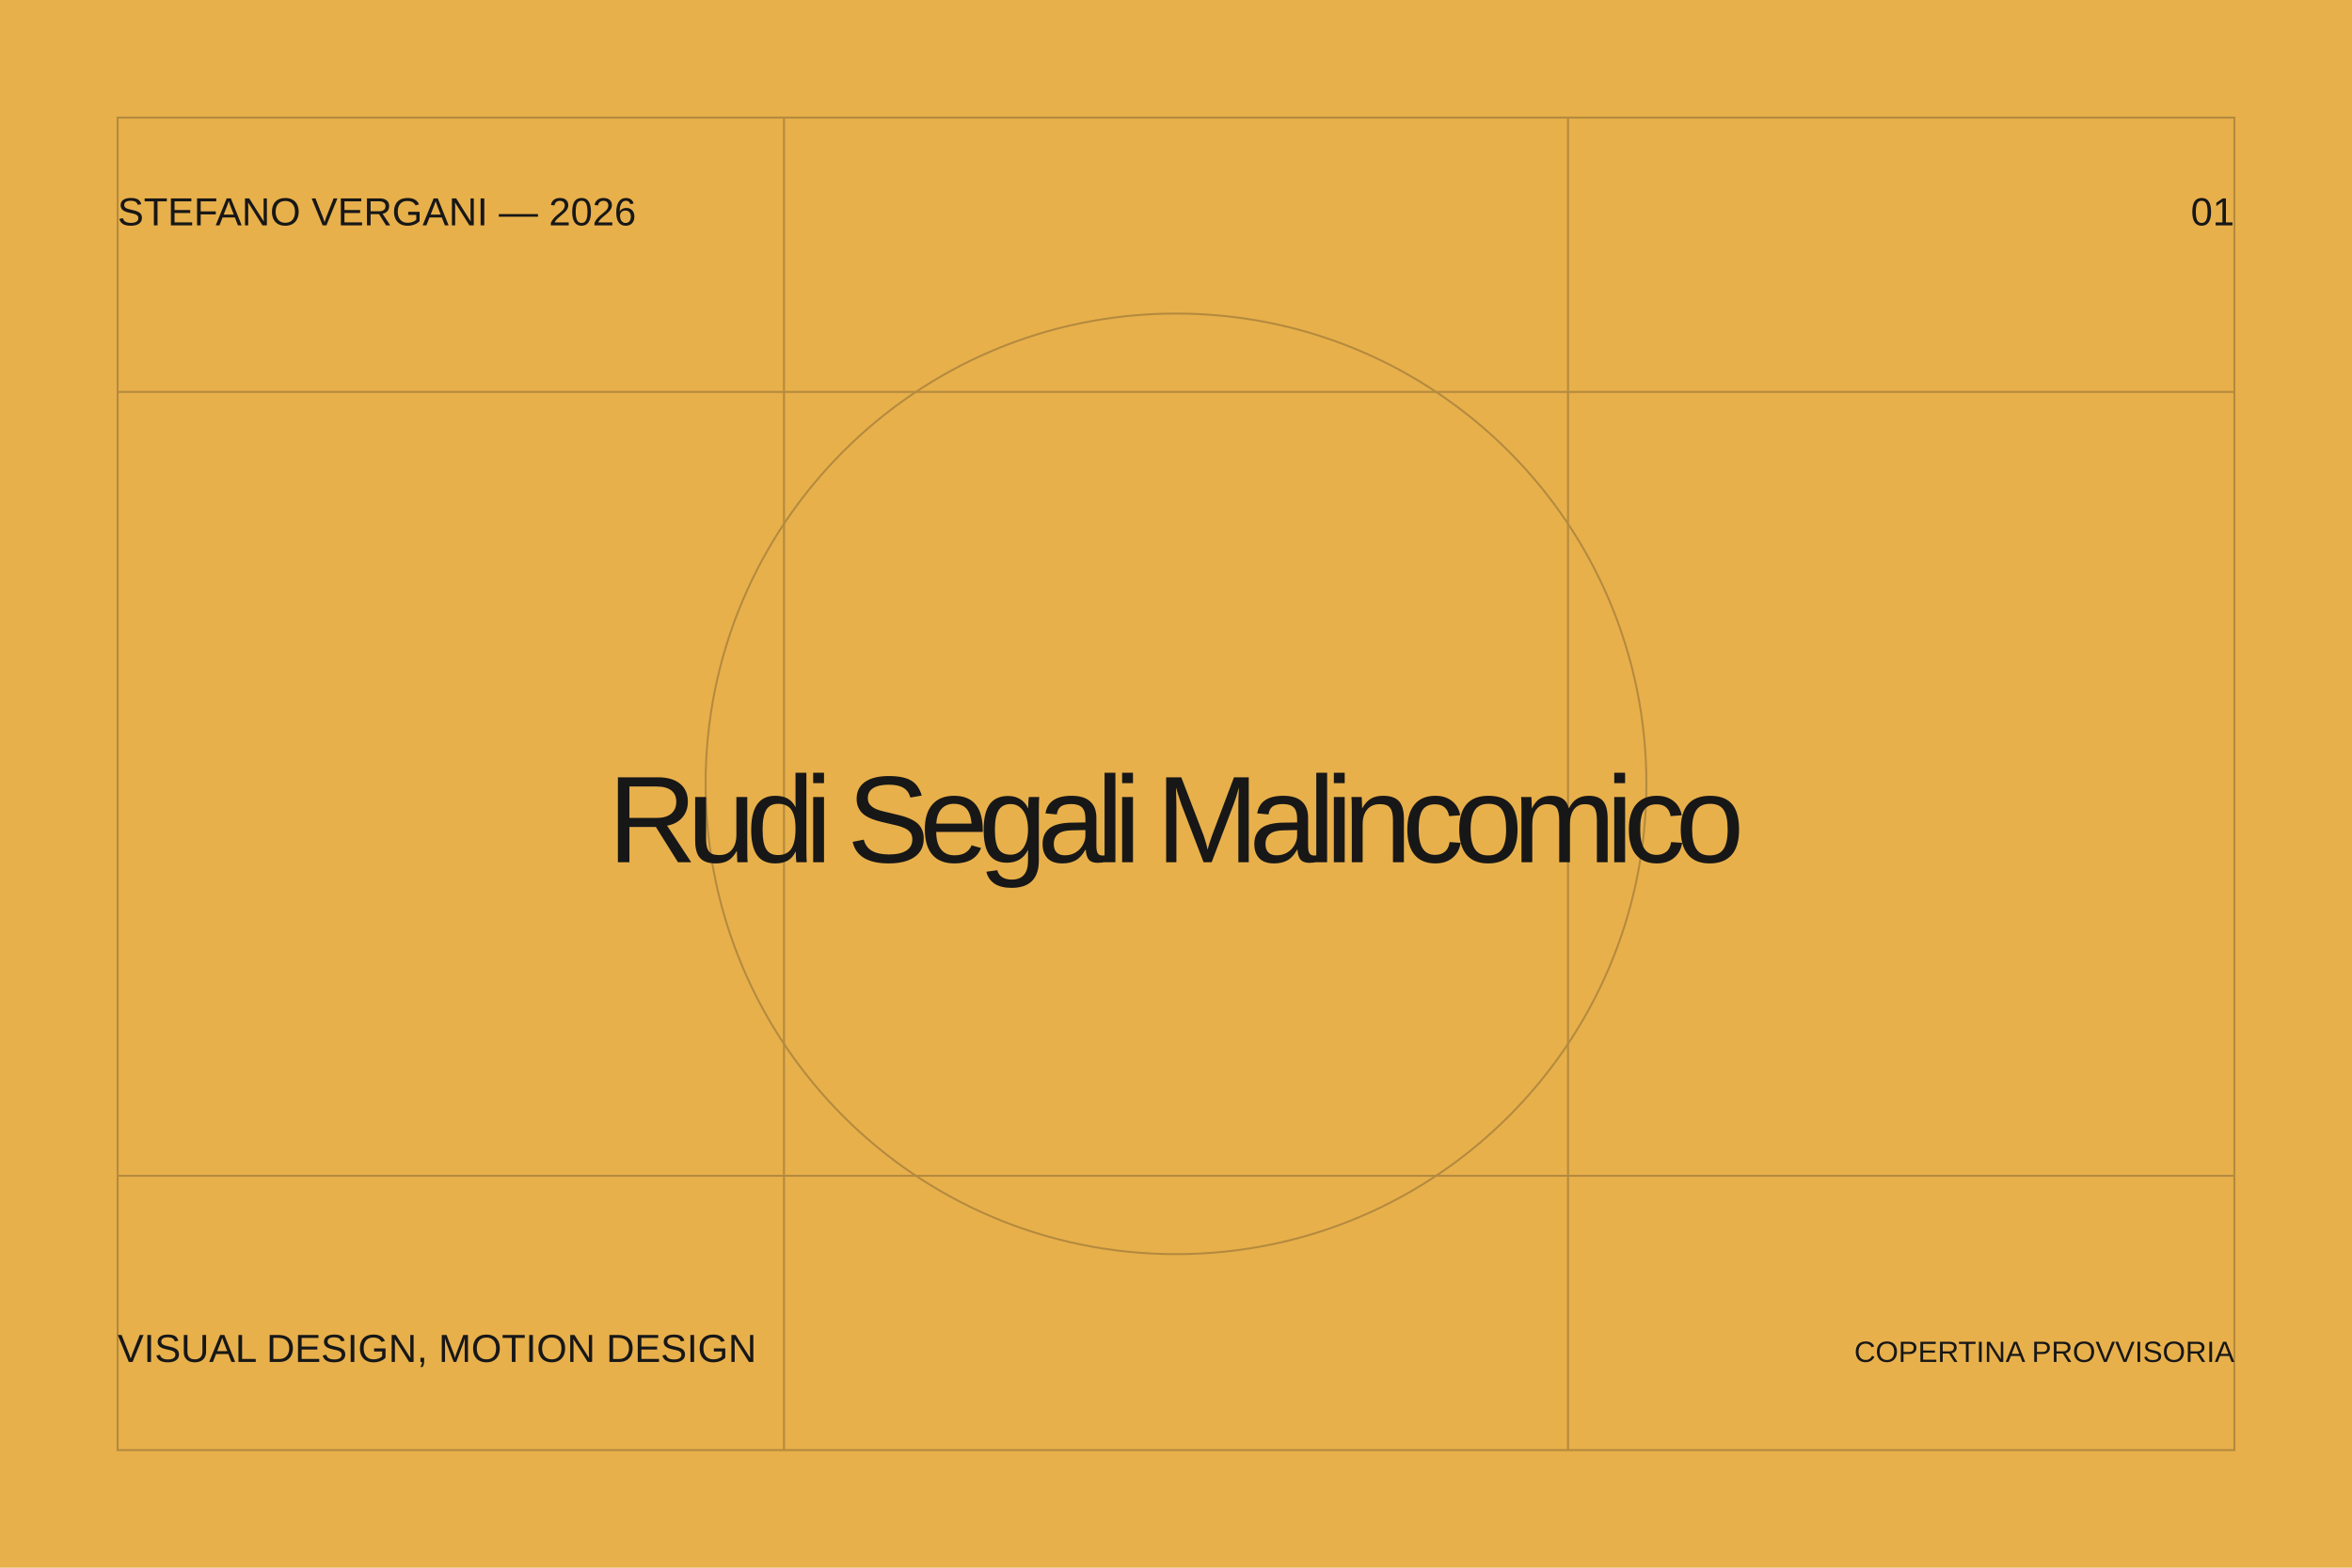
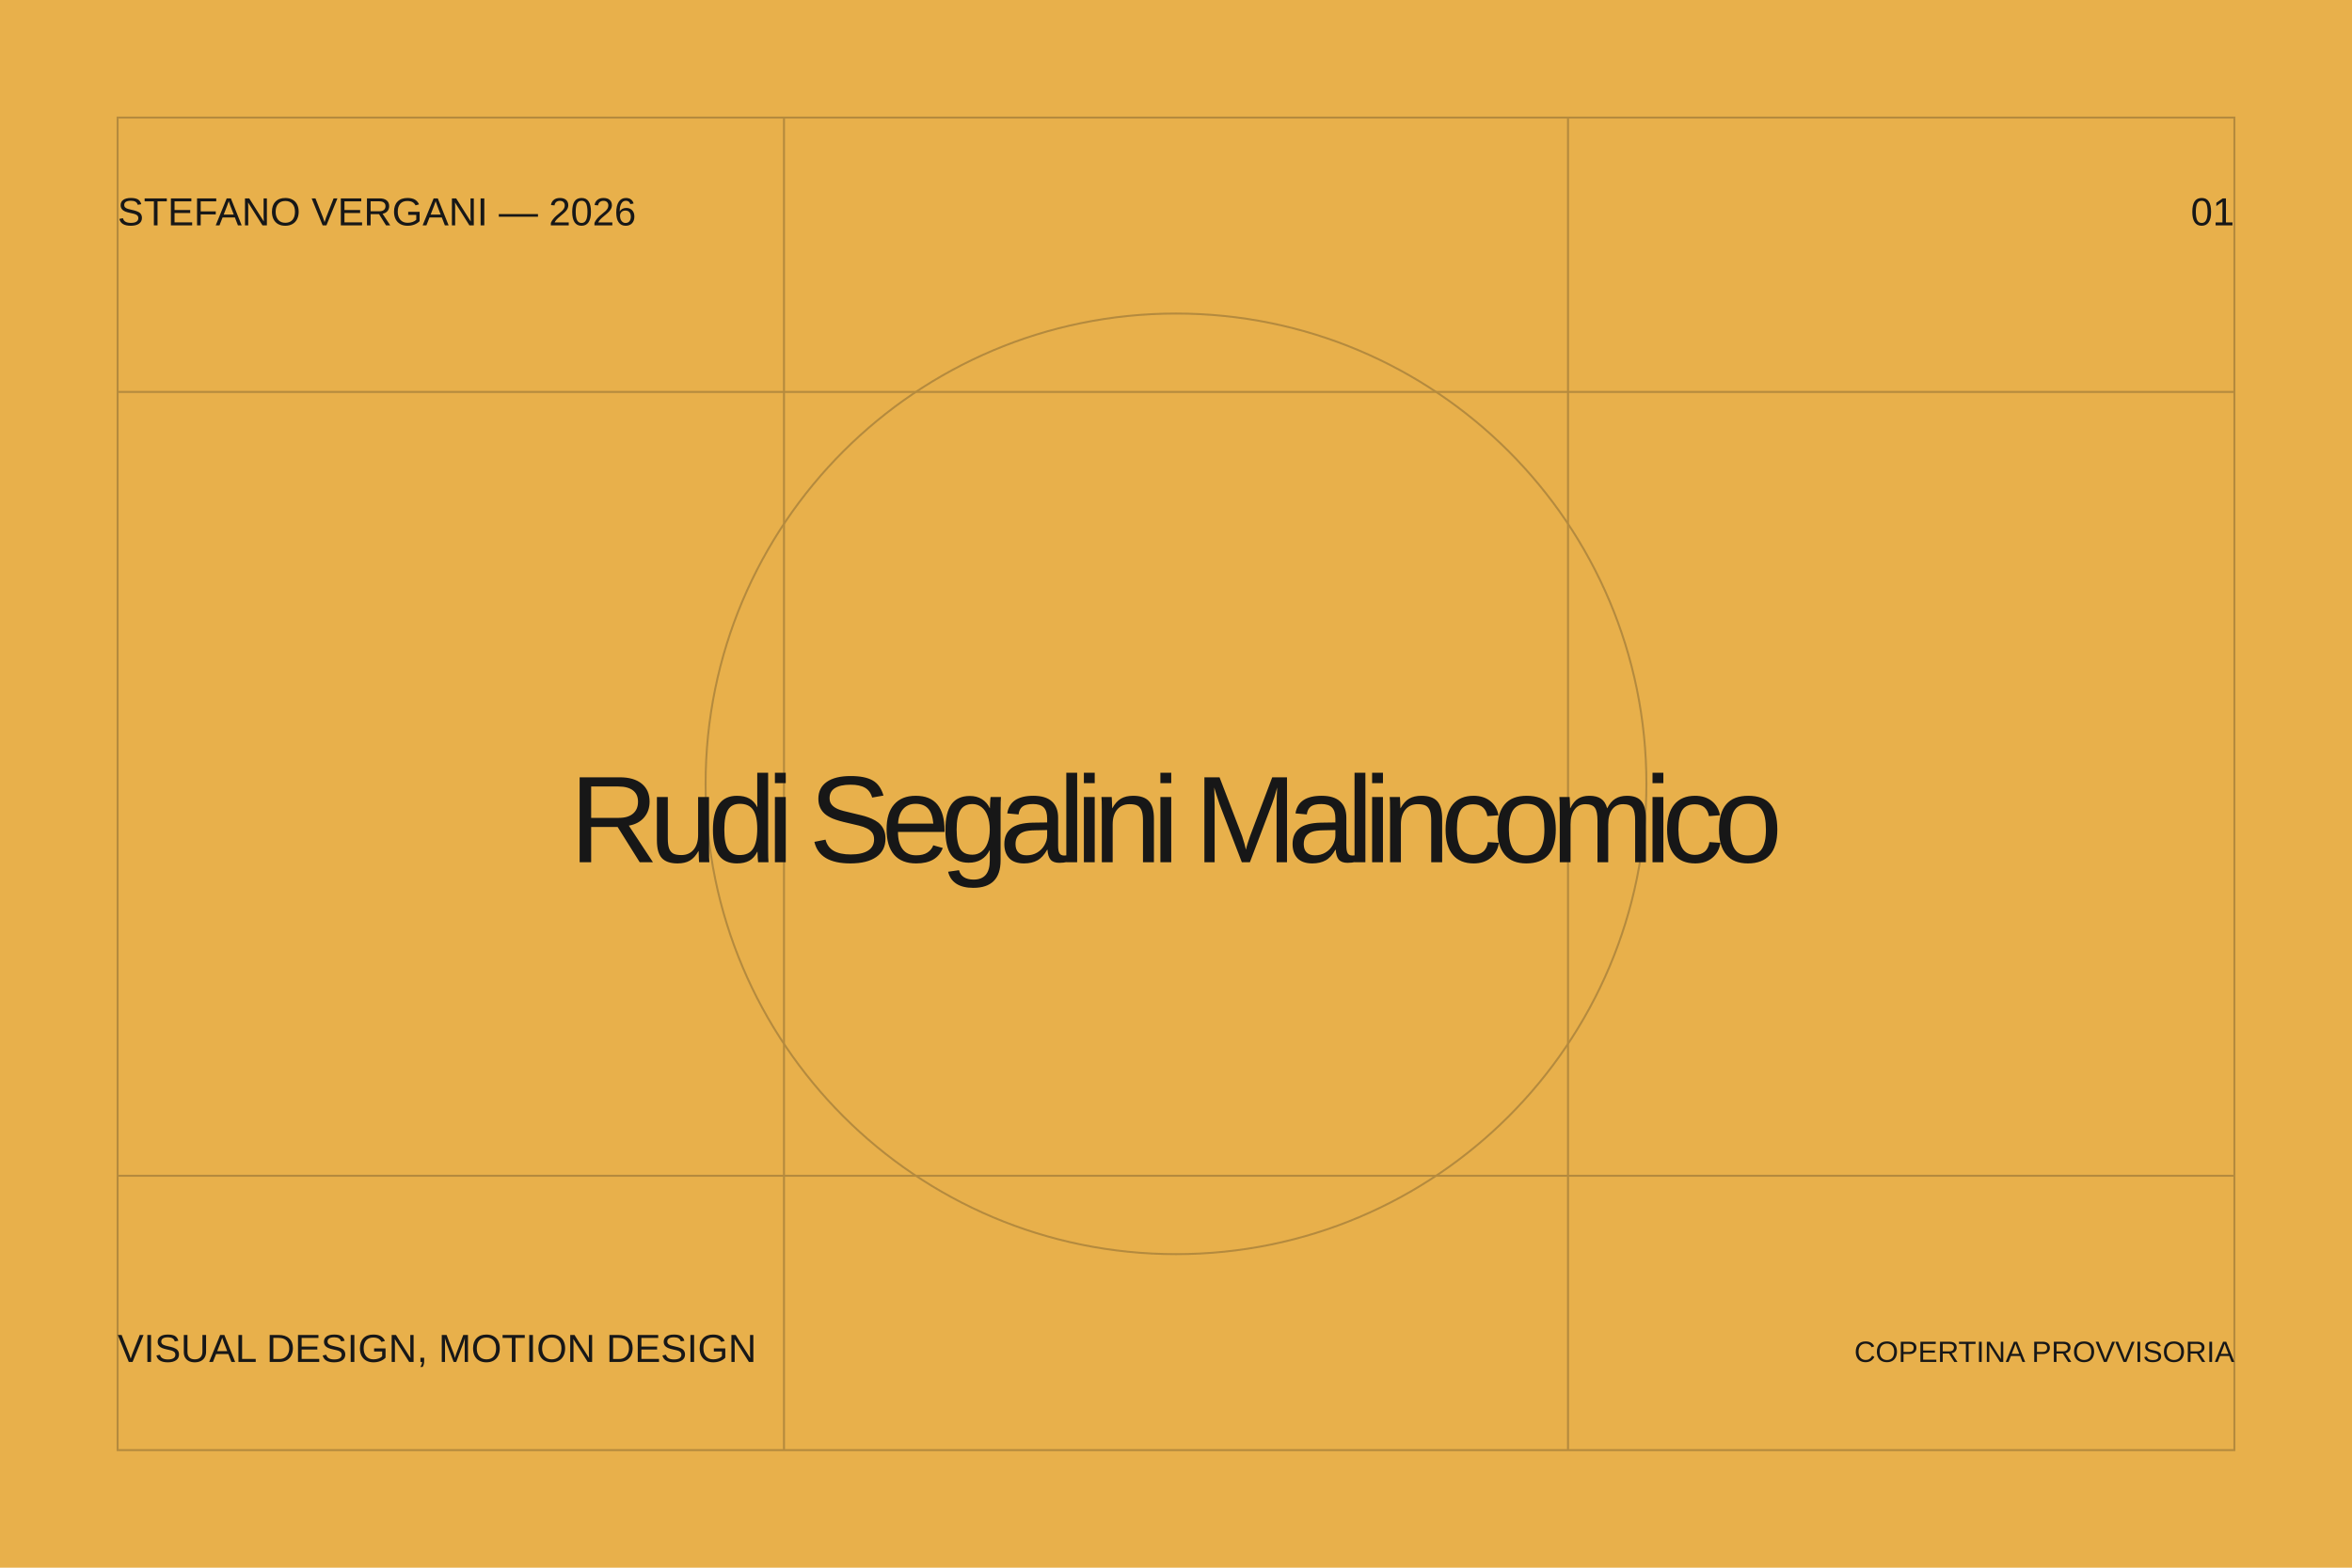
<svg xmlns="http://www.w3.org/2000/svg" width="1200" height="800" viewBox="0 0 1200 800">
  <rect width="1200" height="800" fill="#e8b04b" />
  <g fill="none" stroke="#171717" stroke-width="1" opacity=".25">
    <path d="M60 60H1140V740H60Z M60 200H1140 M60 600H1140 M400 60V740 M800 60V740" />
    <circle cx="600" cy="400" r="240" />
  </g>
  <g fill="#171717" font-family="Arial,sans-serif">
    <text x="60" y="115" font-size="20">STEFANO VERGANI — 2026</text>
    <text x="1140" y="115" text-anchor="end" font-size="20">01</text>
-     <text x="600" y="440" text-anchor="middle" font-size="63" letter-spacing="-5">Rudi Segali Malincomico</text>
+     <text x="600" y="440" text-anchor="middle" font-size="63" letter-spacing="-5">Rudi Segalini Malincomico</text>
    <text x="60" y="695" font-size="20">VISUAL DESIGN, MOTION DESIGN</text>
    <text x="1140" y="695" text-anchor="end" font-size="15">COPERTINA PROVVISORIA</text>
  </g>
</svg>
